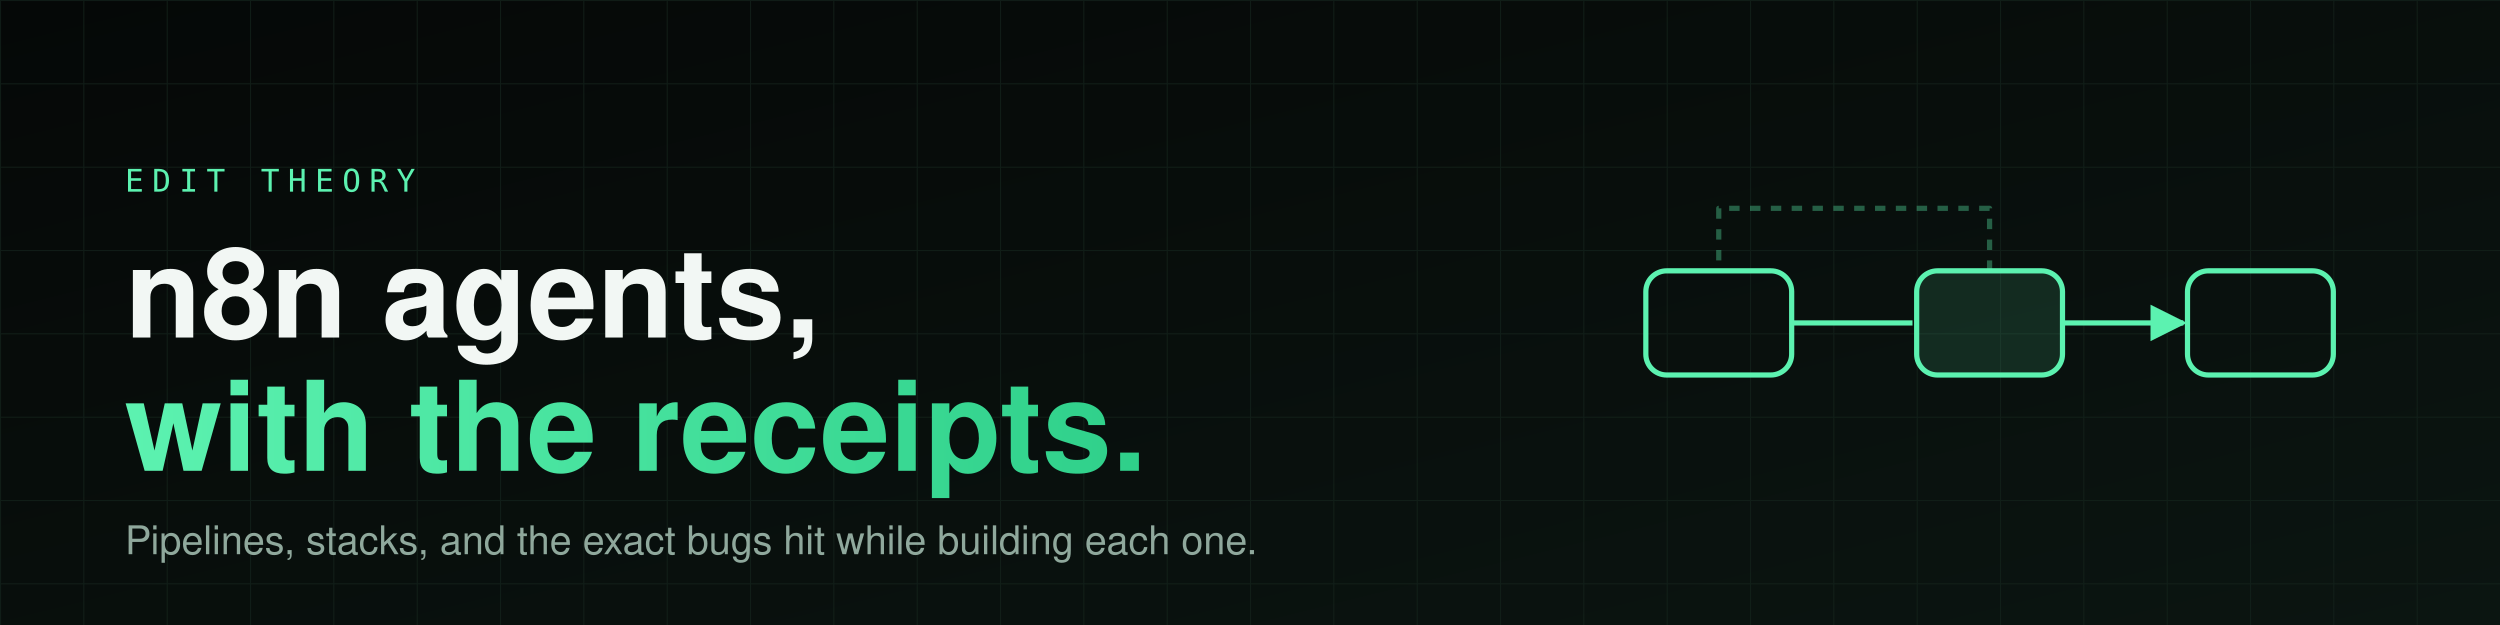
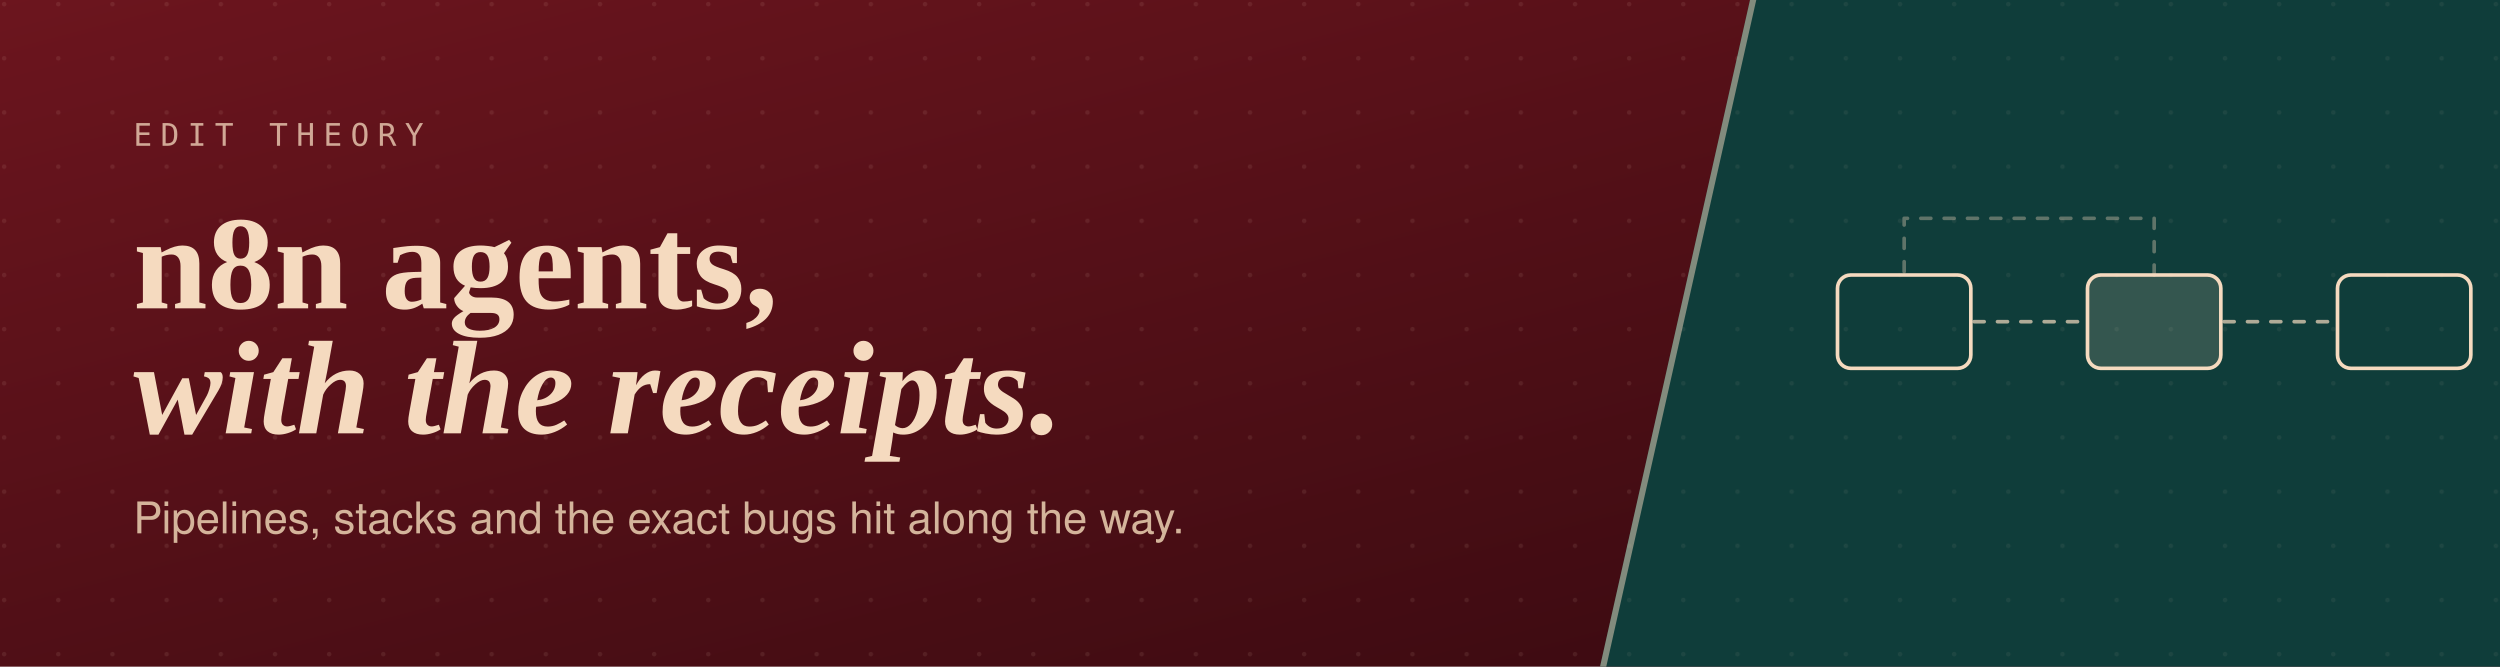
- <svg xmlns="http://www.w3.org/2000/svg" viewBox="0 0 1200 300" width="1200" height="300" role="img" aria-label="Edit Theory Agents">
+ <svg xmlns="http://www.w3.org/2000/svg" viewBox="0 0 1200 320" width="1200" height="320" role="img" aria-label="n8n agents, with the receipts.">
  <defs>
    <linearGradient id="bg" x1="0" y1="0" x2="1" y2="1">
-       <stop offset="0" stop-color="#050807" />
-       <stop offset="1" stop-color="#0b1511" />
+       <stop offset="0" stop-color="#6C151E" />
+       <stop offset="1" stop-color="#34090f" />
    </linearGradient>
-     <linearGradient id="mint" x1="0" y1="0" x2="1" y2="0">
-       <stop offset="0" stop-color="#5CF2B0" />
-       <stop offset="1" stop-color="#2FD08A" />
-     </linearGradient>
-     <pattern id="grid" width="40" height="40" patternUnits="userSpaceOnUse">
-       <path d="M40 0H0V40" fill="none" stroke="#14231c" stroke-width="1" />
+     <pattern id="dots" width="26" height="26" patternUnits="userSpaceOnUse">
+       <circle cx="2" cy="2" r="1.1" fill="#F5DABF" fill-opacity=".09" />
    </pattern>
-     <marker id="a" viewBox="0 0 10 10" refX="9" refY="5" markerWidth="7" markerHeight="7" orient="auto">
-       <path d="M0 0L10 5L0 10z" fill="#5CF2B0" />
-     </marker>
+     <clipPath id="panelclip">
+       <polygon points="840,0 1200,0 1200,320 768,320" />
+     </clipPath>
+     <style>
+ .k{font-family:'SF Mono',Menlo,Consolas,monospace;fill:#F5DABF;opacity:.75;letter-spacing:4px}
+ .t{font-family:Georgia,'Times New Roman',serif;fill:#F5DABF;font-weight:700}
+ .s{font-family:'Segoe UI',Helvetica,Arial,sans-serif;fill:#d4b49b}
+ .rise{animation:r 1s cubic-bezier(.2,.7,.2,1) both}
+ .d1{animation-delay:.15s}.d2{animation-delay:.3s}.d3{animation-delay:.45s}
+ @keyframes r{from{opacity:0;transform:translateY(10px)}to{opacity:1;transform:none}}
+ .flow{stroke-dasharray:6 8;animation:f 2.2s linear infinite}
+ @keyframes f{to{stroke-dashoffset:-28}}
+ .pulse{transform-box:fill-box;transform-origin:center;animation:p 3.2s ease-in-out infinite}
+ @keyframes p{0%,100%{transform:scale(1);opacity:.9}50%{transform:scale(1.14);opacity:1}}
+ .blink{animation:b 1.2s steps(1) infinite}@keyframes b{50%{opacity:0}}
+ .drift{animation:dr 14s ease-in-out infinite alternate}@keyframes dr{to{transform:translate(-14px,8px)}}
+ @media (prefers-reduced-motion:reduce){*{animation:none!important}}
+ </style>
  </defs>
-   <rect width="1200" height="300" fill="url(#bg)" />
-   <rect width="1200" height="300" fill="url(#grid)" opacity="0.7" />
-   <text x="60" y="92" font-family="'SF Mono',Menlo,Consolas,monospace" font-size="15" letter-spacing="4" fill="#5CF2B0">EDIT THEORY</text>
-   <text x="60" y="162" font-family="'Segoe UI',Helvetica,Arial,sans-serif" font-size="60" font-weight="800" fill="#F2F7F4">n8n agents,</text>
-   <text x="60" y="226" font-family="'Segoe UI',Helvetica,Arial,sans-serif" font-size="60" font-weight="800" fill="url(#mint)">with the receipts.</text>
-   <text x="60" y="266" font-family="'Segoe UI',Helvetica,Arial,sans-serif" font-size="19" fill="#8FA89C">Pipelines, stacks, and the exact bugs hit while building each one.</text>
-   <g transform="translate(790,100)" fill="none" stroke="#5CF2B0" stroke-width="2.5" stroke-linejoin="round">
-     <rect x="0" y="30" width="70" height="50" rx="10" />
-     <rect x="130" y="30" width="70" height="50" rx="10" fill="#5CF2B0" fill-opacity="0.12" />
-     <rect x="260" y="30" width="70" height="50" rx="10" />
-     <path d="M70 55H128M200 55H258" marker-end="url(#a)" />
-     <path d="M165 30V0H35V28" stroke-opacity="0.35" stroke-dasharray="5 5" />
+   <rect width="1200" height="320" fill="url(#bg)" />
+   <rect width="1200" height="320" fill="url(#dots)" />
+   <g clip-path="url(#panelclip)">
+     <rect width="1200" height="320" fill="#0F3D3A" />
+     <rect width="1200" height="320" fill="url(#dots)" opacity=".7" />
  </g>
+   <polygon points="840,0 843,0 771,320 768,320" fill="#F5DABF" opacity=".5" />
+   <g class="drift">
+     <g transform="translate(882.0,100.0) scale(0.8)" fill="none" stroke="#F5DABF" stroke-width="2.2" stroke-linecap="round" stroke-linejoin="round">
+       <rect x="0" y="40" width="80" height="56" rx="8" />
+       <rect x="150" y="40" width="80" height="56" rx="8" fill="#F5DABF" fill-opacity=".16" class="pulse" />
+       <rect x="300" y="40" width="80" height="56" rx="8" />
+       <path class="flow" d="M82 68H148M232 68H298" stroke-opacity=".7" />
+       <path class="flow" d="M190 40V6H40V38" stroke-opacity=".35" />
+     </g>
+   </g>
+   <text x="64" y="70" class="k rise" font-size="15">EDIT THEORY</text>
+   <text x="64" y="148" class="t rise d1" font-size="64">n8n agents,</text>
+   <text x="64" y="208" class="t rise d2" font-size="64" font-style="italic" font-weight="400">with the receipts.</text>
+   <text x="64" y="256" class="s rise d3" font-size="21">Pipelines, stacks and the exact bugs hit along the way.</text>
</svg>
